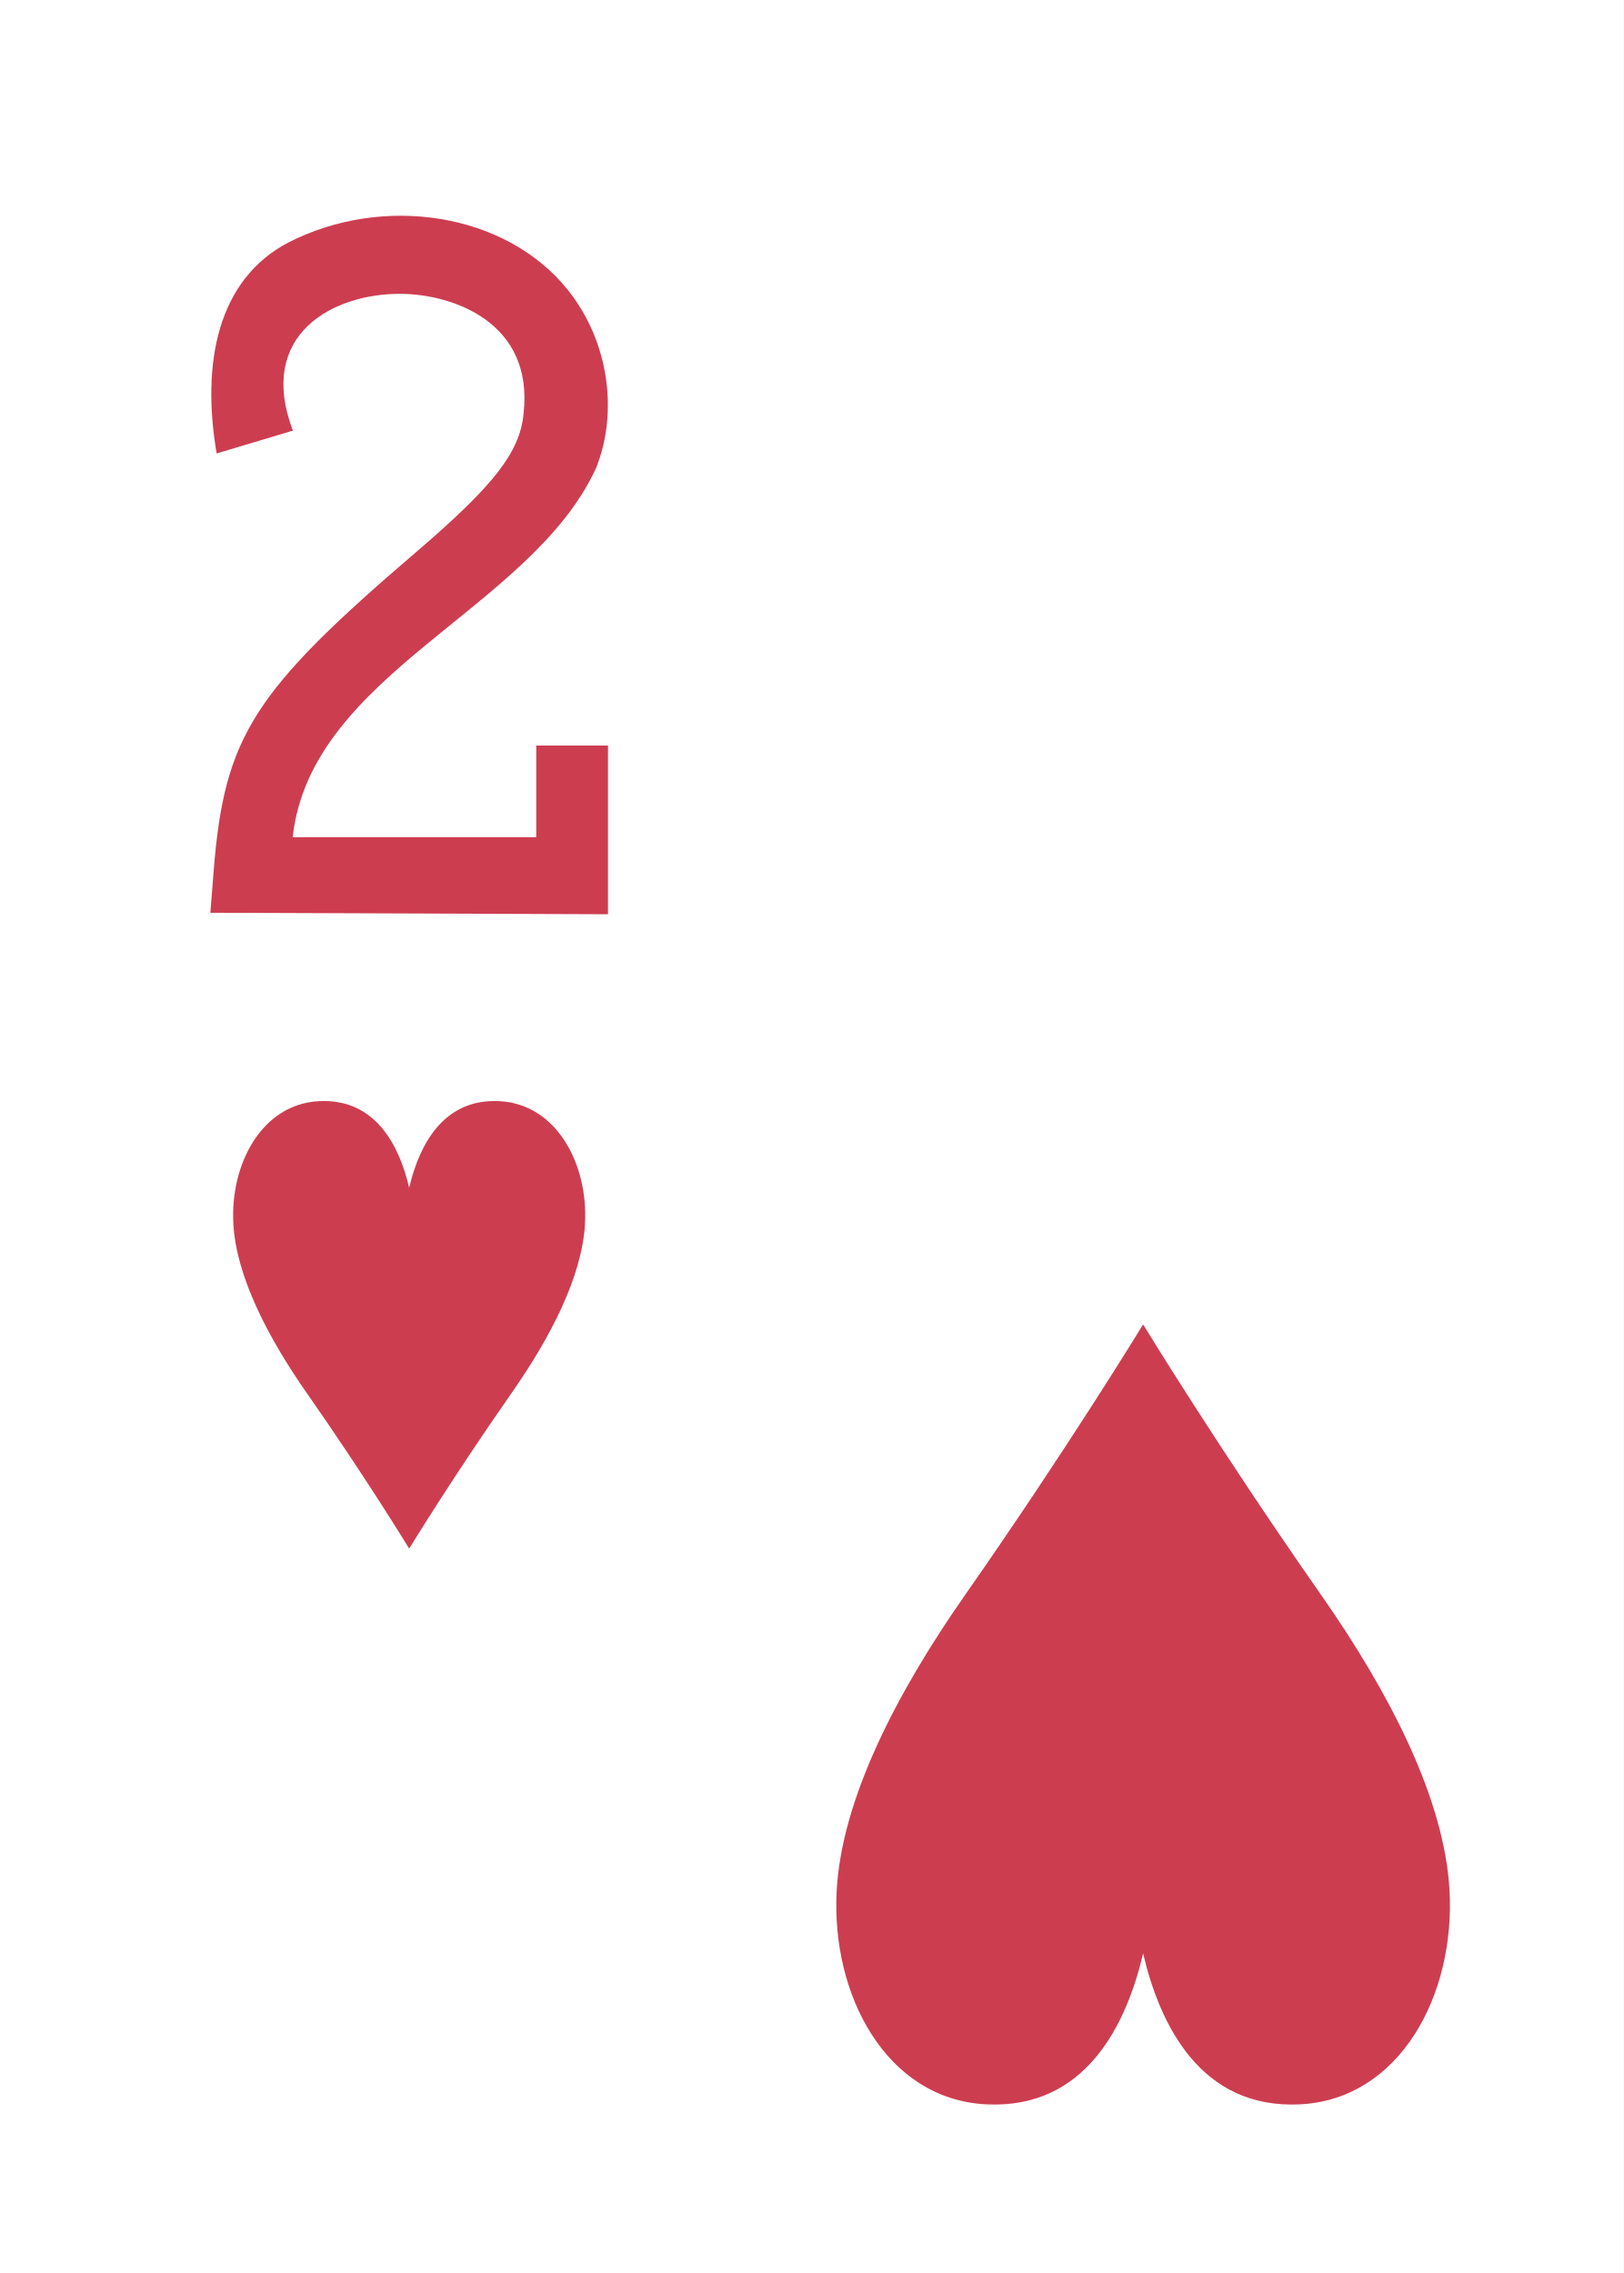
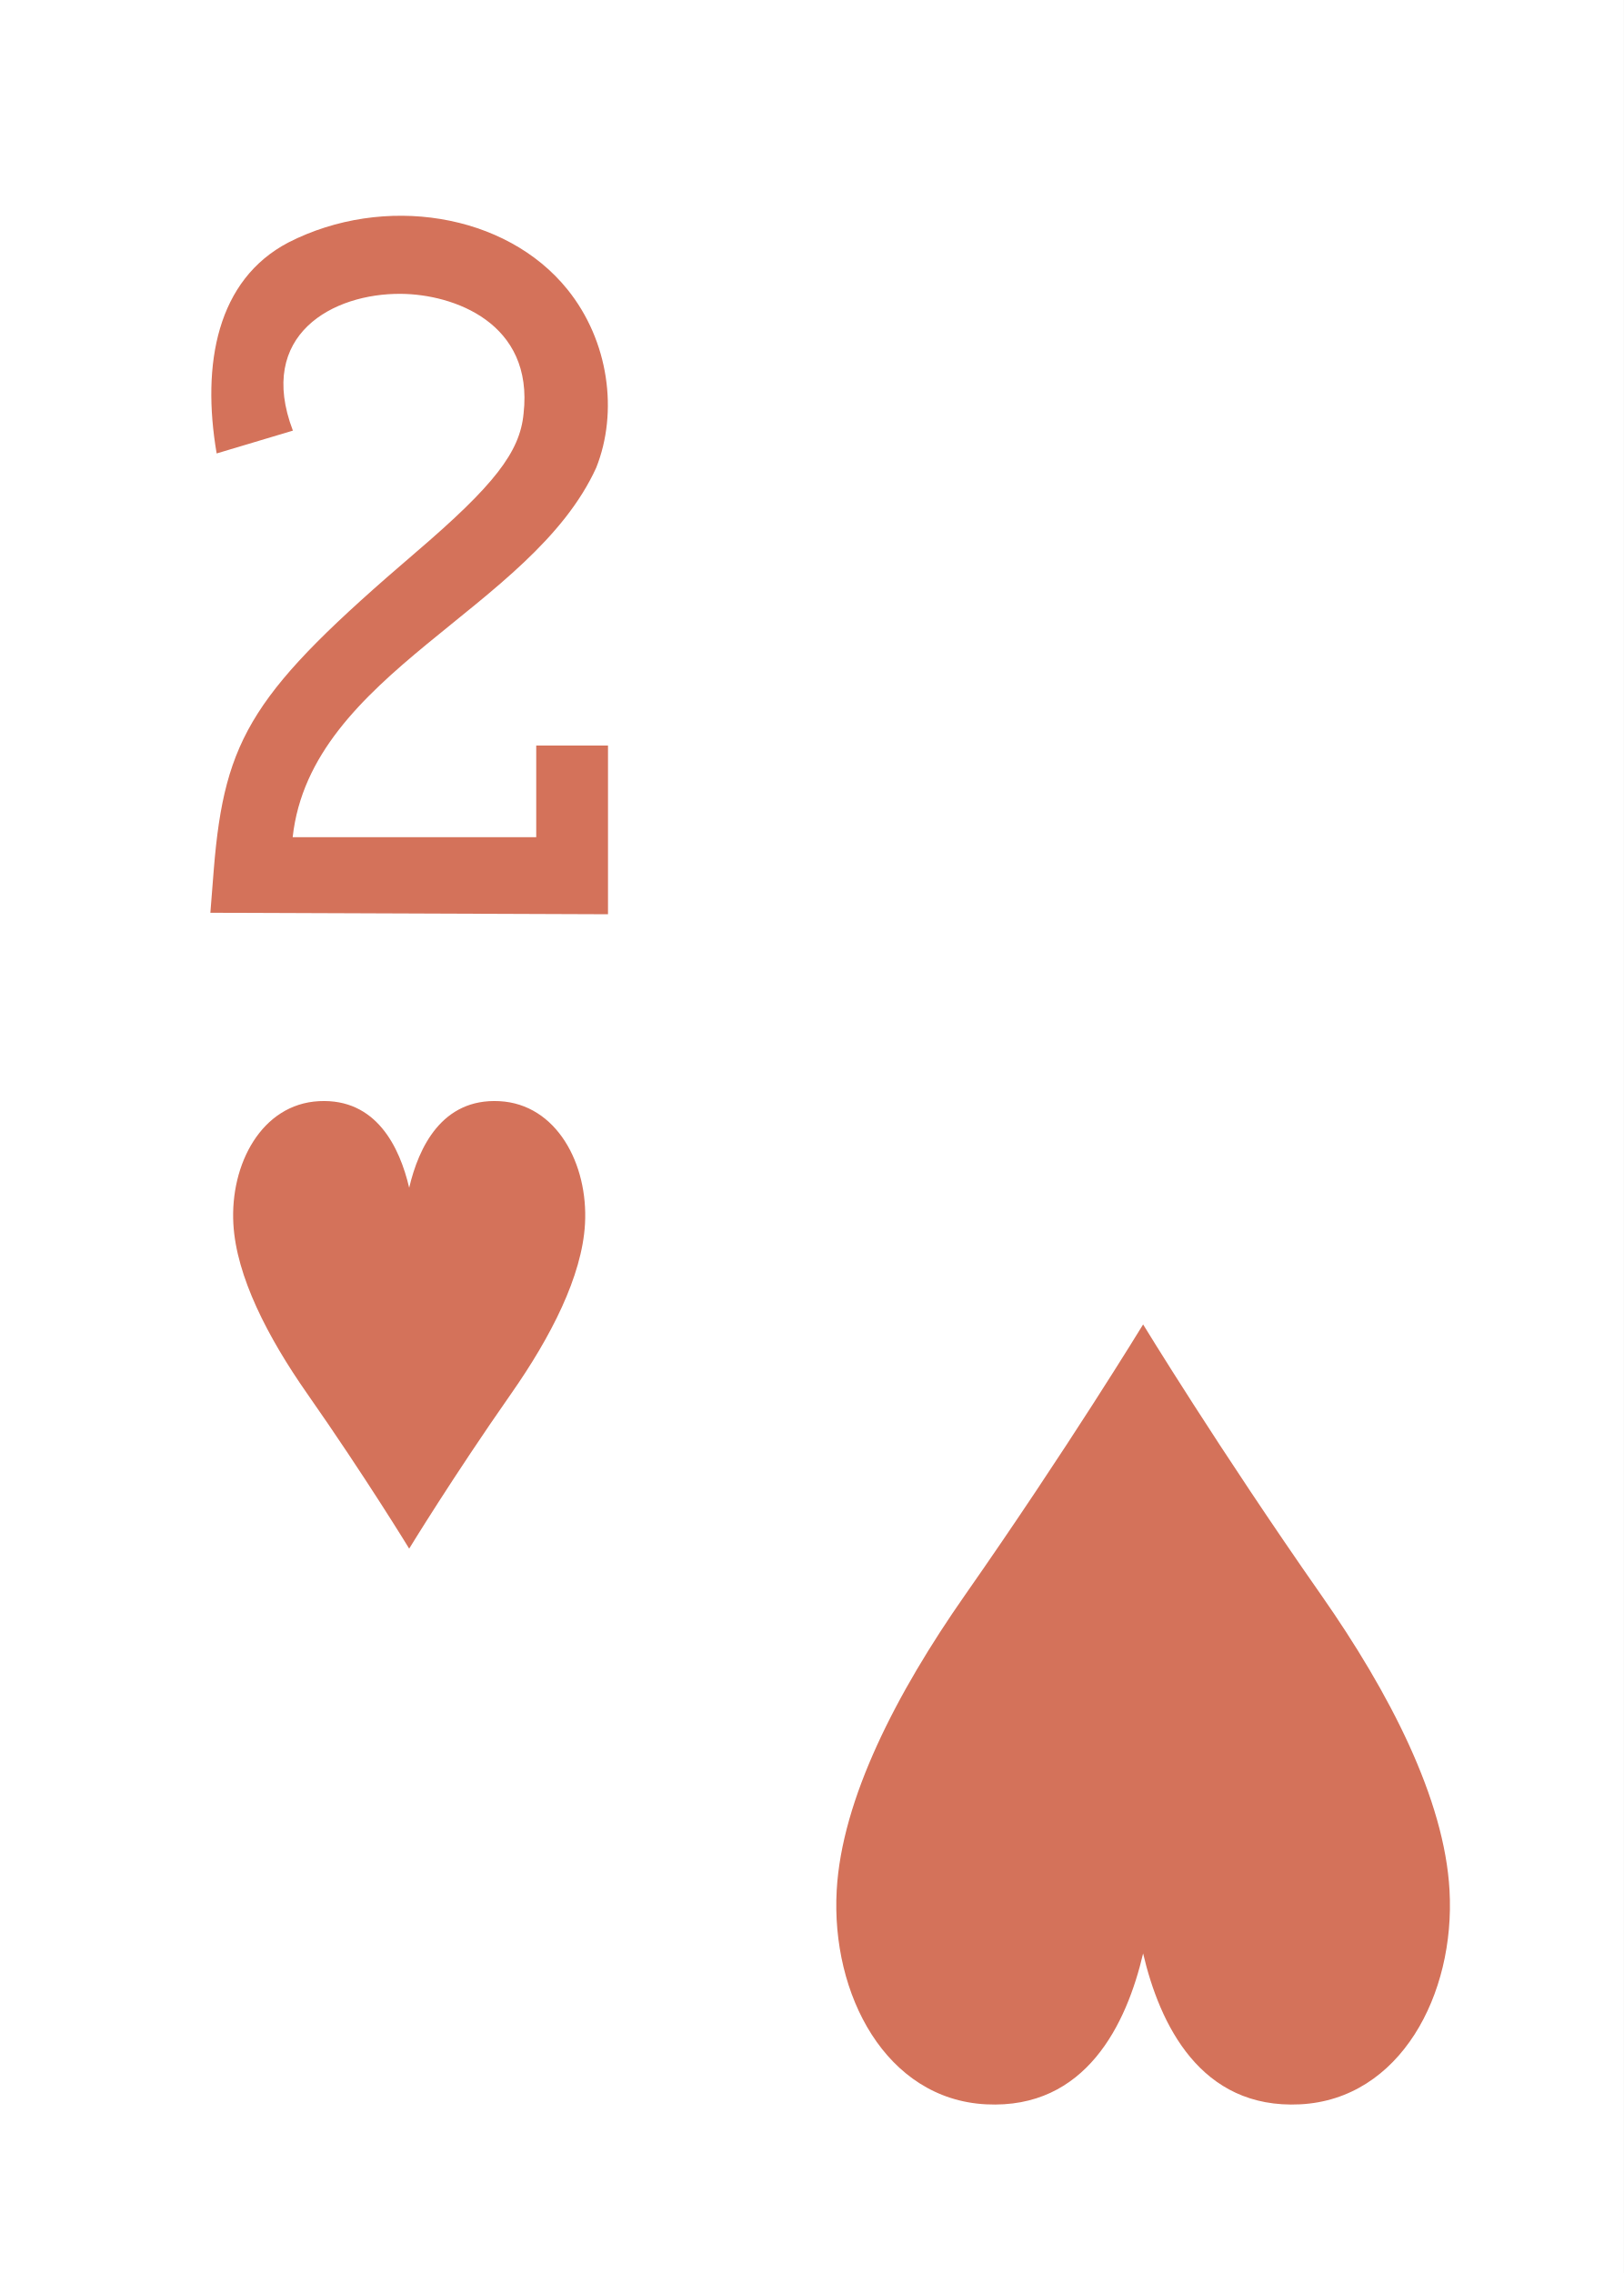
<svg xmlns="http://www.w3.org/2000/svg" width="250" height="350" viewBox="0 0 250 350" fill="none">
-   <g clip-path="url(#clip0_81_3970)">
+   <g clip-path="url(#clip0_104_5279)">
    <rect width="250" height="350" fill="white" />
-     <path d="M32.389 140.548L32.913 133.915C34.569 113.42 38.972 106.506 63.951 85.11C76.078 74.739 80.055 69.621 80.612 63.685C82.201 49.681 69.809 45.311 61.739 45.247C51.28 45.152 39.446 51.517 45.094 66.309L33.357 69.822C30.998 56.024 33.426 43.079 44.407 37.334C59.074 29.843 77.88 32.78 87.376 44.581C93.757 52.498 95.216 63.454 91.792 72.029C81.79 93.932 47.86 103.569 45.061 128.913H82.561V114.803H93.611V140.778L32.389 140.548Z" fill="#CD3D50" />
-     <path d="M63 238.461C63 238.461 56.3 227.469 47.261 214.544C41.215 205.896 36.38 196.531 35.931 188.464C35.416 179.25 40.295 170.005 49.129 169.557C57.958 169.109 61.541 176.662 63 182.889C64.459 176.662 68.042 169.109 76.871 169.557C85.705 170.005 90.584 179.25 90.069 188.464C89.62 196.531 84.785 205.896 78.739 214.544C69.7 227.469 63 238.461 63 238.461Z" fill="#CD3D50" />
-     <path d="M176 203.938C176 203.938 187.678 223.097 203.43 245.622C213.969 260.695 222.394 277.017 223.177 291.076C224.076 307.136 215.571 323.248 200.175 324.028C184.788 324.809 178.542 311.646 176 300.793C173.458 311.646 167.212 324.809 151.825 324.028C136.429 323.248 127.924 307.136 128.823 291.076C129.606 277.017 138.031 260.695 148.57 245.622C164.322 223.097 176 203.938 176 203.938Z" fill="#CD3D50" />
+     <path d="M32.389 140.548L32.913 133.915C34.569 113.42 38.972 106.506 63.951 85.11C76.078 74.739 80.055 69.621 80.612 63.685C82.201 49.681 69.809 45.311 61.739 45.247C51.28 45.152 39.446 51.517 45.094 66.309L33.357 69.822C30.998 56.024 33.426 43.079 44.407 37.334C59.074 29.843 77.88 32.78 87.376 44.581C93.757 52.498 95.216 63.454 91.792 72.029C81.79 93.932 47.86 103.569 45.061 128.913H82.561V114.803H93.611V140.778L32.389 140.548Z" fill="#D4725A" />
+     <path d="M63 238.461C63 238.461 56.3 227.469 47.261 214.544C41.215 205.896 36.38 196.531 35.931 188.464C35.416 179.25 40.295 170.005 49.129 169.557C57.958 169.109 61.541 176.662 63 182.889C64.459 176.662 68.042 169.109 76.871 169.557C85.705 170.005 90.584 179.25 90.069 188.464C89.62 196.531 84.785 205.896 78.739 214.544C69.7 227.469 63 238.461 63 238.461Z" fill="#D4725A" />
+     <path d="M176 203.938C176 203.938 187.678 223.097 203.43 245.622C213.969 260.695 222.394 277.017 223.177 291.076C224.076 307.136 215.571 323.248 200.175 324.028C184.788 324.809 178.542 311.646 176 300.793C173.458 311.646 167.212 324.809 151.825 324.028C136.429 323.248 127.924 307.136 128.823 291.076C129.606 277.017 138.031 260.695 148.57 245.622C164.322 223.097 176 203.938 176 203.938Z" fill="#D4725A" />
  </g>
  <defs>
-     <clipPath id="clip0_81_3970">
+     <clipPath id="clip0_104_5279">
      <rect width="250" height="350" fill="white" />
    </clipPath>
  </defs>
</svg>
